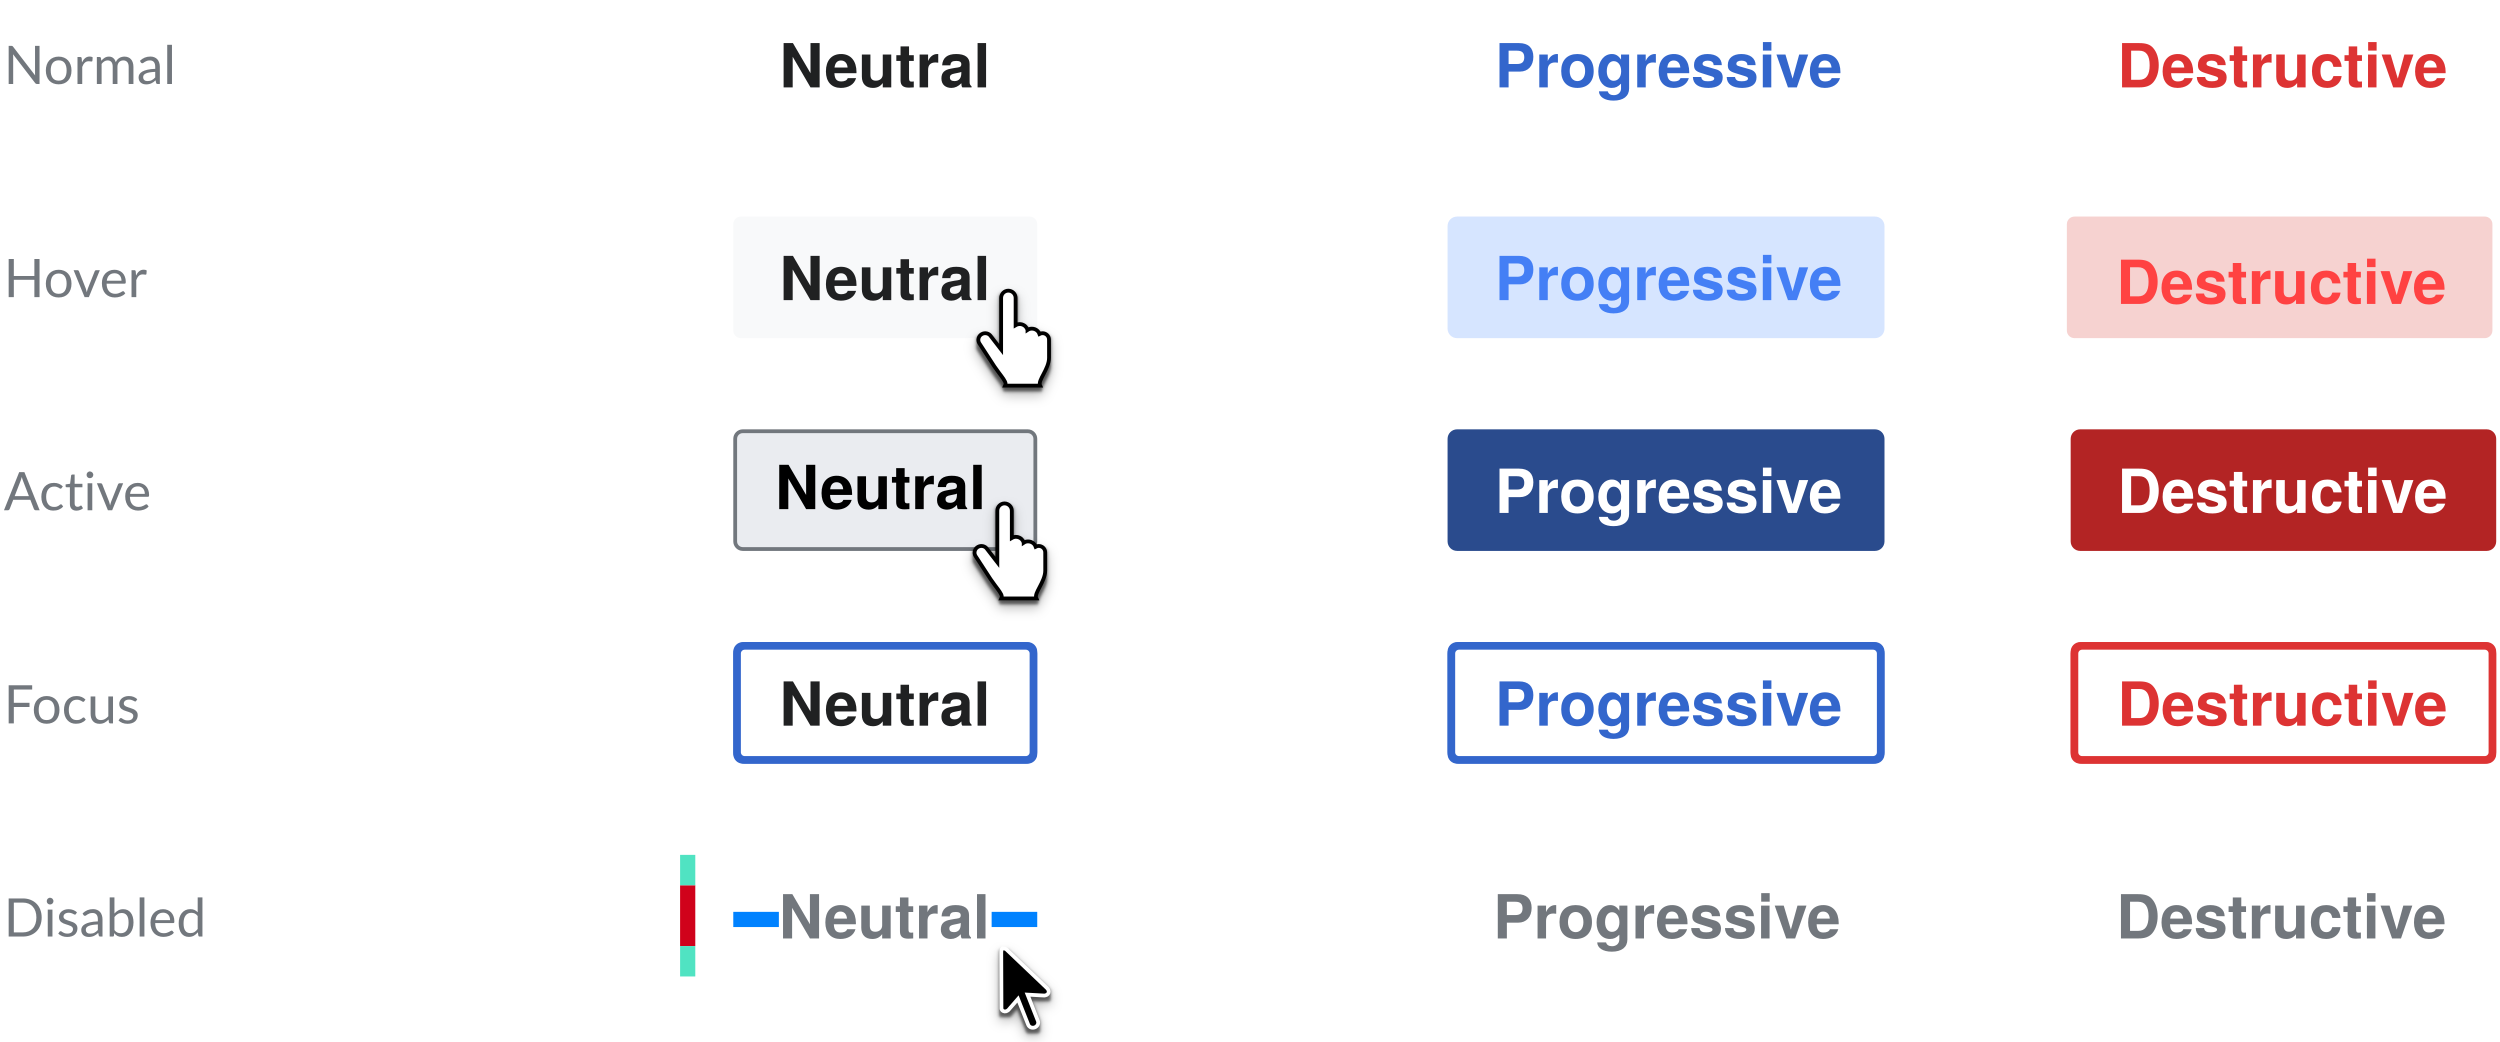
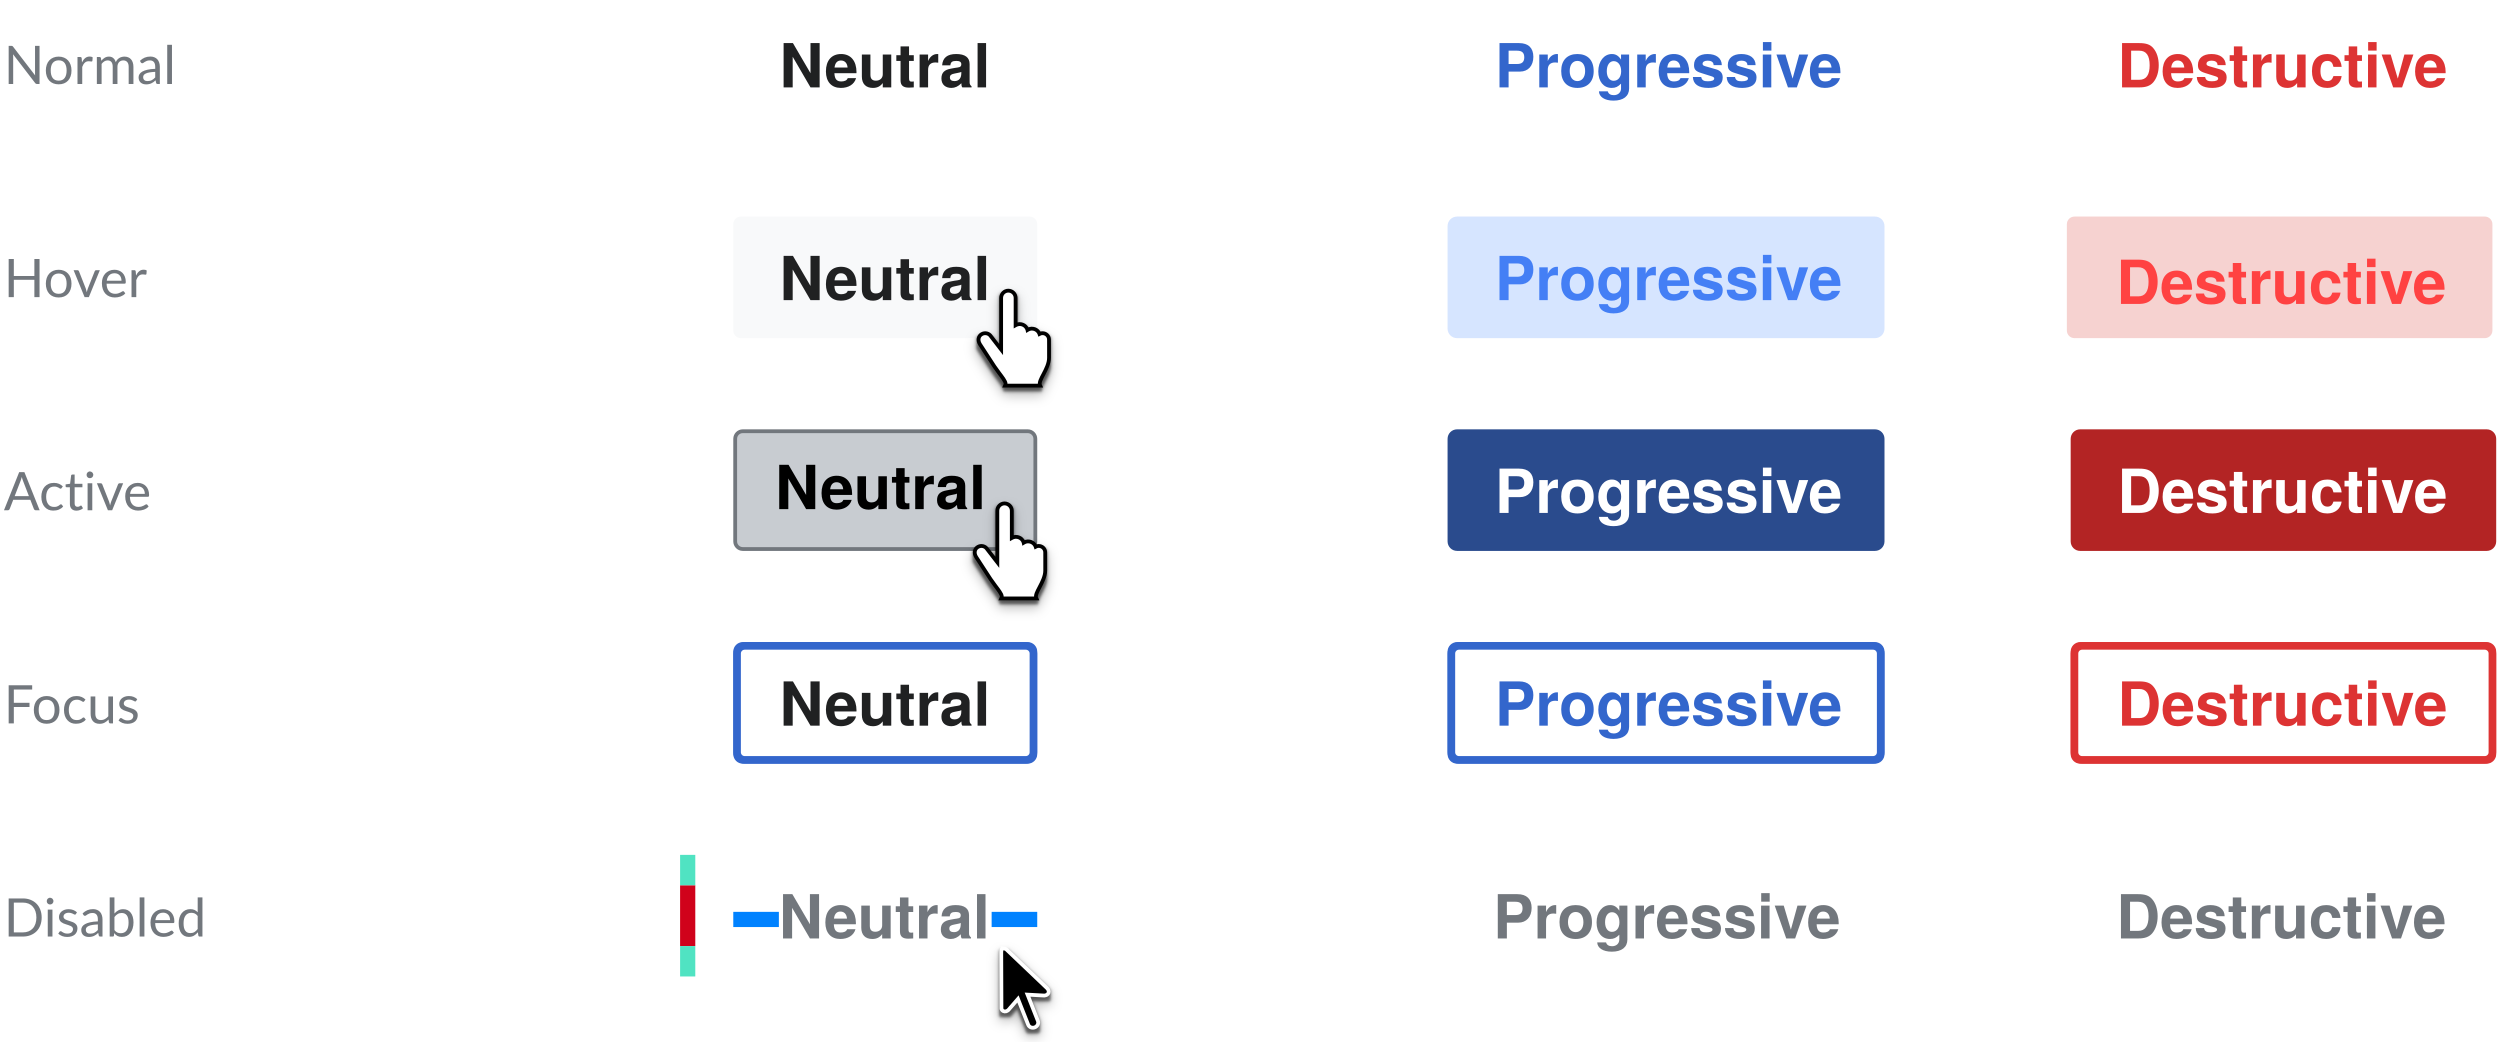
<svg xmlns="http://www.w3.org/2000/svg" xmlns:xlink="http://www.w3.org/1999/xlink" width="658" height="274" viewBox="0 0 658 274">
  <defs>
-     <filter id="filter-5" width="173.9%" height="154.2%" x="-36.9%" y="-18.8%" filterUnits="objectBoundingBox">
+     <filter id="filter-5" width="173.6%" height="154.2%" x="-36.7%" y="-18.8%" filterUnits="objectBoundingBox">
      <feMorphology in="SourceAlpha" operator="dilate" radius="1" result="shadowSpreadOuter1" />
      <feOffset dy="1" in="shadowSpreadOuter1" result="shadowOffsetOuter1" />
      <feGaussianBlur in="shadowOffsetOuter1" result="shadowBlurOuter1" stdDeviation=".5" />
      <feComposite in="shadowBlurOuter1" in2="SourceAlpha" operator="out" result="shadowBlurOuter1" />
      <feColorMatrix in="shadowBlurOuter1" result="shadowMatrixOuter1" values="0 0 0 0 0 0 0 0 0 0 0 0 0 0 0 0 0 0 0.583 0" />
      <feMorphology in="SourceAlpha" operator="dilate" radius="1" result="shadowSpreadOuter2" />
      <feOffset dy="2" in="shadowSpreadOuter2" result="shadowOffsetOuter2" />
      <feGaussianBlur in="shadowOffsetOuter2" result="shadowBlurOuter2" stdDeviation="1.5" />
      <feComposite in="shadowBlurOuter2" in2="SourceAlpha" operator="out" result="shadowBlurOuter2" />
      <feColorMatrix in="shadowBlurOuter2" result="shadowMatrixOuter2" values="0 0 0 0 0 0 0 0 0 0 0 0 0 0 0 0 0 0 0.25 0" />
      <feMerge>
        <feMergeNode in="shadowMatrixOuter1" />
        <feMergeNode in="shadowMatrixOuter2" />
      </feMerge>
    </filter>
-     <filter id="filter-7" width="173.9%" height="154.2%" x="-36.9%" y="-18.8%" filterUnits="objectBoundingBox">
+     <filter id="filter-7" width="173.6%" height="154.2%" x="-36.7%" y="-18.8%" filterUnits="objectBoundingBox">
      <feMorphology in="SourceAlpha" operator="dilate" radius="1" result="shadowSpreadOuter1" />
      <feOffset dy="1" in="shadowSpreadOuter1" result="shadowOffsetOuter1" />
      <feGaussianBlur in="shadowOffsetOuter1" result="shadowBlurOuter1" stdDeviation=".5" />
      <feComposite in="shadowBlurOuter1" in2="SourceAlpha" operator="out" result="shadowBlurOuter1" />
      <feColorMatrix in="shadowBlurOuter1" result="shadowMatrixOuter1" values="0 0 0 0 0 0 0 0 0 0 0 0 0 0 0 0 0 0 0.583 0" />
      <feMorphology in="SourceAlpha" operator="dilate" radius="1" result="shadowSpreadOuter2" />
      <feOffset dy="2" in="shadowSpreadOuter2" result="shadowOffsetOuter2" />
      <feGaussianBlur in="shadowOffsetOuter2" result="shadowBlurOuter2" stdDeviation="1.5" />
      <feComposite in="shadowBlurOuter2" in2="SourceAlpha" operator="out" result="shadowBlurOuter2" />
      <feColorMatrix in="shadowBlurOuter2" result="shadowMatrixOuter2" values="0 0 0 0 0 0 0 0 0 0 0 0 0 0 0 0 0 0 0.25 0" />
      <feMerge>
        <feMergeNode in="shadowMatrixOuter1" />
        <feMergeNode in="shadowMatrixOuter2" />
      </feMerge>
    </filter>
    <filter id="filter-9" width="212.6%" height="165%" x="-56.2%" y="-22.5%" filterUnits="objectBoundingBox">
      <feMorphology in="SourceAlpha" operator="dilate" radius="1" result="shadowSpreadOuter1" />
      <feOffset dy="1" in="shadowSpreadOuter1" result="shadowOffsetOuter1" />
      <feGaussianBlur in="shadowOffsetOuter1" result="shadowBlurOuter1" stdDeviation=".5" />
      <feComposite in="shadowBlurOuter1" in2="SourceAlpha" operator="out" result="shadowBlurOuter1" />
      <feColorMatrix in="shadowBlurOuter1" result="shadowMatrixOuter1" values="0 0 0 0 0 0 0 0 0 0 0 0 0 0 0 0 0 0 0.583 0" />
      <feMorphology in="SourceAlpha" operator="dilate" radius="1" result="shadowSpreadOuter2" />
      <feOffset dy="2" in="shadowSpreadOuter2" result="shadowOffsetOuter2" />
      <feGaussianBlur in="shadowOffsetOuter2" result="shadowBlurOuter2" stdDeviation="1.5" />
      <feComposite in="shadowBlurOuter2" in2="SourceAlpha" operator="out" result="shadowBlurOuter2" />
      <feColorMatrix in="shadowBlurOuter2" result="shadowMatrixOuter2" values="0 0 0 0 0 0 0 0 0 0 0 0 0 0 0 0 0 0 0.25 0" />
      <feMerge>
        <feMergeNode in="shadowMatrixOuter1" />
        <feMergeNode in="shadowMatrixOuter2" />
      </feMerge>
    </filter>
    <rect id="path-1" width="115" height="32" x="202" y="162" rx="2" />
    <rect id="path-2" width="112" height="32" x="366" y="162" rx="2" />
    <rect id="path-3" width="80" height="32" x="14" y="162" rx="2" />
    <path id="path-4" d="M17.595 12.379a1.19 1.19 0 00-1.197-1.183 1.19 1.19 0 00-1.196 1.179v-.826c0-.857-.719-1.551-1.606-1.551-.886 0-1.592.694-1.592 1.55V10.35c0-.856-.728-1.55-1.611-1.55s-1.586.694-1.586 1.55V1.425C8.807.638 8.168 0 7.397 0c-.772 0-1.398.638-1.398 1.425v15.038l-3.603-4.659c-.346-.586-1.126-.779-1.742-.431-.617.348-.836 1.105-.49 1.691 0 0 2.817 4.369 3.967 6.093C5.281 20.882 7.17 23.01 7.17 24h7.989c0-1.672 2.443-4.283 2.443-6.798v-3.24l-.006-1.583z" />
    <path id="path-6" d="M17.595 12.379a1.19 1.19 0 00-1.197-1.183 1.19 1.19 0 00-1.196 1.179v-.826c0-.857-.719-1.551-1.606-1.551-.886 0-1.592.694-1.592 1.55V10.35c0-.856-.728-1.55-1.611-1.55s-1.586.694-1.586 1.55V1.425C8.807.638 8.168 0 7.397 0c-.772 0-1.398.638-1.398 1.425v15.038l-3.603-4.659c-.346-.586-1.126-.779-1.742-.431-.617.348-.836 1.105-.49 1.691 0 0 2.817 4.369 3.967 6.093C5.281 20.882 7.17 23.01 7.17 24h7.989c0-1.672 2.443-4.283 2.443-6.798v-3.24l-.006-1.583z" />
    <path id="path-8" d="M6.132 11.269l4.71.26c.72-.08.899-.568.397-1.085L.592.3C.09-.216.027-.049.026.671L0 14.984c-.001.72.467.947 1.04.505l2.742-3.272c.095-.074.208-.146.327-.218l2.97 7.517c.165.41.664.595 1.113.413.449-.18.68-.66.514-1.07l-2.972-7.518.398-.073z" />
  </defs>
  <g id="Artboard-page" fill="none" fill-rule="evenodd" stroke="none" stroke-width="1">
    <g id="WikimediaUI-components_overview" transform="translate(-1746 -255)">
-       <path fill="#FFF" d="M0 0h14100v3264H0z" />
+       <path fill="#FFF" d="M0 0h14910v4217H0z" />
      <g id="QUIET-BUTTONS" transform="translate(1746 143)">
        <g id="Quiet-Buttons-X" transform="translate(1 119)">
          <g id="Text" transform="translate(178)">
            <g id="BG" stroke-linejoin="square">
              <rect width="113" height="30" x="203" y="163" stroke="#FFF" stroke-width="2" rx="2" />
              <rect width="113" height="30" x="203" y="163" stroke="#36C" stroke-width="2" rx="2" />
              <rect width="114" height="31" x="202.5" y="162.5" stroke="#36C" rx="2" />
            </g>
            <text id="Label" fill="#36C" font-family="HelveticaNeue-Bold, Helvetica Neue, sans-serif" font-size="16" font-weight="bold">
              <tspan x="214.452" y="184">Progressive</tspan>
            </text>
            <g id="BG" stroke-linejoin="square">
              <rect width="110" height="30" x="367" y="163" stroke="#FFF" stroke-width="2" rx="2" />
              <rect width="110" height="30" x="367" y="163" stroke="#D33" stroke-width="2" rx="2" />
              <rect width="111" height="31" x="366.5" y="162.5" stroke="#D33" rx="2" />
            </g>
            <text id="Label" fill="#D33" font-family="HelveticaNeue-Bold, Helvetica Neue, sans-serif" font-size="16" font-weight="bold">
              <tspan x="378.288" y="184">Destructive</tspan>
            </text>
            <rect id="BG" width="114" height="31" x="202.5" y="106.5" fill="#2A4B8D" stroke="#2A4B8D" rx="2" />
            <text id="Label" fill="#FFF" font-family="HelveticaNeue-Bold, Helvetica Neue, sans-serif" font-size="16" font-weight="bold">
              <tspan x="214.452" y="128">Progressive</tspan>
            </text>
            <rect id="BG" width="111" height="31" x="366.5" y="106.5" fill="#B32424" stroke="#B32424" rx="2" />
            <text id="Label" fill="#FFF" font-family="HelveticaNeue-Bold, Helvetica Neue, sans-serif" font-size="16" font-weight="bold">
              <tspan x="378.288" y="128">Destructive</tspan>
            </text>
            <rect id="BG" width="114" height="31" x="202.5" y="50.5" fill="#347BFF" stroke="#347BFF" opacity=".2" rx="2" />
            <text id="Label" fill="#447FF5" font-family="HelveticaNeue-Bold, Helvetica Neue, sans-serif" font-size="16" font-weight="bold">
              <tspan x="214.452" y="72">Progressive</tspan>
            </text>
            <rect id="BG" width="112" height="32" x="365" y="50" fill="#D11D13" opacity=".2" rx="2" />
            <text id="Label" fill="#FF4242" font-family="HelveticaNeue-Bold, Helvetica Neue, sans-serif" font-size="16" font-weight="bold">
              <tspan x="378" y="73">Destructive</tspan>
            </text>
            <text id="Label" fill="#36C" font-family="HelveticaNeue-Bold, Helvetica Neue, sans-serif" font-size="16" font-weight="bold">
              <tspan x="214.452" y="16">Progressive</tspan>
            </text>
            <text id="Label" fill="#D33" font-family="HelveticaNeue-Bold, Helvetica Neue, sans-serif" font-size="16" font-weight="bold">
              <tspan x="378.288" y="16">Destructive</tspan>
            </text>
            <text id="Label" fill="#72777D" font-family="HelveticaNeue-Bold, Helvetica Neue, sans-serif" font-size="16" font-weight="bold">
              <tspan x="214" y="240">Progressive</tspan>
            </text>
            <text id="Label" fill="#72777D" font-family="HelveticaNeue-Bold, Helvetica Neue, sans-serif" font-size="16" font-weight="bold">
              <tspan x="378" y="240">Destructive</tspan>
            </text>
            <text id="Label" fill="#72777D" font-family="HelveticaNeue-Bold, Helvetica Neue, sans-serif" font-size="16" font-weight="bold">
              <tspan x="26" y="240">Neutral</tspan>
            </text>
            <text id="Label" fill="#202122" font-family="HelveticaNeue-Bold, Helvetica Neue, sans-serif" font-size="16" font-weight="bold">
              <tspan x="26.152" y="16">Neutral</tspan>
            </text>
            <rect id="BG" width="80" height="32" x="14" y="50" fill="#F8F9FA" rx="2" />
            <text id="Label" fill="#202122" font-family="HelveticaNeue-Bold, Helvetica Neue, sans-serif" font-size="16" font-weight="bold">
              <tspan x="26.152" y="72">Neutral</tspan>
            </text>
-             <rect id="BG" width="79" height="31" x="14.5" y="106.5" fill="#EAECF0" stroke="#72777D" rx="2" />
+             <rect id="BG" width="79" height="31" x="14.5" y="106.5" fill="#C8CCD1" stroke="#72777D" rx="2" />
            <text id="Label" fill="#000" font-family="HelveticaNeue-Bold, Helvetica Neue, sans-serif" font-size="16" font-weight="bold">
              <tspan x="25" y="127">Neutral</tspan>
            </text>
            <g id="BG" stroke="#36C" stroke-linejoin="square">
              <rect width="78" height="30" x="15" y="163" stroke-width="2" rx="2" />
              <rect width="79" height="31" x="14.5" y="162.5" rx="2" />
            </g>
            <text id="Label" fill="#202122" font-family="HelveticaNeue-Bold, Helvetica Neue, sans-serif" font-size="16" font-weight="bold">
              <tspan x="26.152" y="184">Neutral</tspan>
            </text>
-             <g id="_Spec-/-16-sp-(1-em)-+-2-*-8-sp-(0.5-em)" stroke-width="4" transform="rotate(-90 125 125)">
-               <g id="_Spec-/-16-sp-(1-em)" stroke="#D0021B" transform="translate(8)">
-                 <path id="16-sp-(1-em)" d="M0 2h16" />
-               </g>
-               <g id="_Spec-/-8-sp-(0.5-em)" stroke="#50E3C2" transform="translate(0 1)">
-                 <path id="8-sp-(0.5-em)" d="M0 1h8" />
-               </g>
-               <g id="_Spec-/-8-sp-(0.5-em)" stroke="#50E3C2" transform="translate(24)">
-                 <path id="8-sp-(0.5-em)" d="M0 2h8" />
+             <g id="Group" stroke-width="4" transform="translate(-14 232)">
+               <g id="_Spec-/-16-sp-(1-em)-+-2-*-8-sp-(0.5-em)" transform="rotate(-90 16 2)">
+                 <path id="16-sp-(1-em)" stroke="#D0021B" d="M0 2h16" transform="translate(8)" />
+                 <g id="_Spec-/-8-sp-(0.5-em)" stroke="#50E3C2" transform="translate(0 1)">
+                   <path id="8-sp-(0.5-em)" d="M0 1h8" />
+                 </g>
+                 <path id="8-sp-(0.5-em)" stroke="#50E3C2" d="M0 2h8" transform="translate(24)" />
              </g>
            </g>
-             <g id="_Spec-/-12-sp-(0.75-em)" stroke="#0082FF" stroke-width="4" transform="translate(82 234.5)">
+             <g id="Group" stroke="#0082FF" stroke-width="4" transform="translate(82 234.5)">
              <path id=".75em" d="M0 .5h12" />
            </g>
-             <g id="_Spec-/-12-sp-(0.75-em)" stroke="#0082FF" stroke-width="4" transform="translate(14 234.5)">
+             <g id="Group" stroke="#0082FF" stroke-width="4" transform="translate(14 234.5)">
              <path id=".75em" d="M0 .5h12" />
            </g>
          </g>
-           <g id="Cursor-/-Pointer" transform="translate(257 70)">
-             <g id="Cursor-Pointer">
-               <use fill="#000" filter="url(#filter-5)" xlink:href="#path-4" />
-               <path fill="#FFF" stroke="#000" d="M12.439 9.845a2.038 2.038 0 00-.561-.95 2.138 2.138 0 00-2.571-.298V1.425A1.925 1.925 0 007.397-.5c-.526 0-1.002.216-1.346.567-.34.348-.552.828-.552 1.358V15l-2.69-3.478a1.729 1.729 0 00-1.063-.768 1.83 1.83 0 00-1.338.184 1.778 1.778 0 00-.84 1.053c-.126.435-.08.912.176 1.345 0 0 2.82 4.373 3.971 6.1.345.517.755 1.07 1.161 1.617.868 1.17 1.793 2.306 1.793 2.948 0 .144-.047.312-.128.5h9.221c-.352-.755.25-1.803.875-2.996.704-1.343 1.464-2.841 1.464-4.302v-3.24l-.006-1.585c0-.464-.19-.885-.499-1.19a1.7 1.7 0 00-1.198-.491 1.7 1.7 0 00-.805.201 2.043 2.043 0 00-.514-.805 2.127 2.127 0 00-1.483-.594c-.43 0-.826.124-1.157.347z" />
-             </g>
+           <g id="Cursor-Pointer" transform="translate(257 70)">
+             <use fill="#000" filter="url(#filter-5)" xlink:href="#path-4" />
+             <path fill="#FFF" stroke="#000" d="M7.396-.5a1.925 1.925 0 011.91 1.925h0v7.173l.035-.02a2.1 2.1 0 01.862-.27l.19-.009c.577 0 1.103.229 1.485.596.258.249.45.56.55.909l.009.042.137-.084c.252-.142.535-.23.838-.257l.184-.007c.58 0 1.104.228 1.483.594.214.207.383.459.49.738l.022.068a1.7 1.7 0 01.634-.193l.173-.009a1.7 1.7 0 011.198.49c.309.306.5.727.5 1.19h0l.005 1.587v3.239c0 1.46-.76 2.96-1.464 4.302-.625 1.193-1.227 2.241-.875 2.996h0-9.221c.081-.188.128-.356.128-.5 0-.642-.925-1.779-1.793-2.948-.406-.548-.816-1.1-1.162-1.619A729.053 729.053 0 01-.072 13.62c-.337-.553-.425-1.061-.359-1.49.08-.514.38-.934.839-1.193a1.83 1.83 0 011.338-.184c.433.107.819.372 1.063.768h0l2.69 3.478V1.425c0-.53.211-1.01.552-1.358.344-.35.82-.567 1.345-.567z" />
          </g>
-           <g id="Cursor-/-Pointer" transform="translate(256 126)">
-             <g id="Cursor-Pointer">
-               <use fill="#000" filter="url(#filter-7)" xlink:href="#path-6" />
-               <path fill="#FFF" stroke="#000" d="M12.439 9.845a2.038 2.038 0 00-.561-.95 2.138 2.138 0 00-2.571-.298V1.425A1.925 1.925 0 007.397-.5c-.526 0-1.002.216-1.346.567-.34.348-.552.828-.552 1.358V15l-2.69-3.478a1.729 1.729 0 00-1.063-.768 1.83 1.83 0 00-1.338.184 1.778 1.778 0 00-.84 1.053c-.126.435-.08.912.176 1.345 0 0 2.82 4.373 3.971 6.1.345.517.755 1.07 1.161 1.617.868 1.17 1.793 2.306 1.793 2.948 0 .144-.047.312-.128.5h9.221c-.352-.755.25-1.803.875-2.996.704-1.343 1.464-2.841 1.464-4.302v-3.24l-.006-1.585c0-.464-.19-.885-.499-1.19a1.7 1.7 0 00-1.198-.491 1.7 1.7 0 00-.805.201 2.043 2.043 0 00-.514-.805 2.127 2.127 0 00-1.483-.594c-.43 0-.826.124-1.157.347z" />
-             </g>
+           <g id="Cursor-Pointer" transform="translate(256 126)">
+             <use fill="#000" filter="url(#filter-7)" xlink:href="#path-6" />
+             <path fill="#FFF" stroke="#000" d="M7.396-.5a1.925 1.925 0 011.91 1.925h0v7.173l.035-.02a2.1 2.1 0 01.862-.27l.19-.009c.577 0 1.103.229 1.485.596.258.249.45.56.55.909l.009.042.137-.084c.252-.142.535-.23.838-.257l.184-.007c.58 0 1.104.228 1.483.594.214.207.383.459.49.738l.022.068a1.7 1.7 0 01.634-.193l.173-.009a1.7 1.7 0 011.198.49c.309.306.5.727.5 1.19h0l.005 1.587v3.239c0 1.46-.76 2.96-1.464 4.302-.625 1.193-1.227 2.241-.875 2.996h0-9.221c.081-.188.128-.356.128-.5 0-.642-.925-1.779-1.793-2.948-.406-.548-.816-1.1-1.162-1.619A729.053 729.053 0 01-.072 13.62c-.337-.553-.425-1.061-.359-1.49.08-.514.38-.934.839-1.193a1.83 1.83 0 011.338-.184c.433.107.819.372 1.063.768h0l2.69 3.478V1.425c0-.53.211-1.01.552-1.358.344-.35.82-.567 1.345-.567z" />
          </g>
-           <g id="Cursor-/-!default" transform="translate(263 243)">
-             <g id="Cursor" fill="#000">
-               <use filter="url(#filter-9)" xlink:href="#path-8" />
-               <path stroke="#FFF" d="M3.936 12.924L6.614 19.7c.137.34.408.59.741.713.31.116.677.12 1.025-.02.346-.14.606-.398.75-.697a1.26 1.26 0 00.039-1.024l-2.72-6.886 4.404.244a1.63 1.63 0 00.67-.195.977.977 0 00.445-.514.97.97 0 00-.011-.68 1.584 1.584 0 00-.366-.554L.944-.054C.787-.214.66-.32-.142-.404c-.143.092-.331.348-.332 1.073l.053 14.847c.103.304.287.5.507.607a.98.98 0 00.678.06c.191-.048.405-.153.627-.333l2.545-2.926z" />
-             </g>
+           <g id="Cursor" fill="#000" transform="translate(263 243)">
+             <use filter="url(#filter-9)" xlink:href="#path-8" />
+             <path stroke="#FFF" d="M-.142-.405c.803.085.93.19 1.086.35h0L11.59 10.089c.184.19.301.379.366.553a.97.97 0 01.011.681.977.977 0 01-.446.514c-.168.097-.39.17-.669.195h0l-4.405-.244 2.721 6.886c.12.295.118.613.012.902l-.051.122a1.416 1.416 0 01-.75.696c-.348.141-.714.137-1.025.021a1.261 1.261 0 01-.741-.713h0l-2.679-6.778-2.544 2.927c-.177.144-.35.24-.51.297l-.117.036a.977.977 0 01-.678-.06c-.22-.107-.404-.303-.507-.607h0L-.474.67c0-.725.19-.98.332-1.074z" />
          </g>
          <text id="State-Description" fill="#72777D" font-family="Lato-Regular, Lato, sans-serif" font-size="14" font-weight="normal">
            <tspan x="0" y="15.1">Normal</tspan>
            <tspan x="0" y="71.2">Hover</tspan>
            <tspan x="0" y="127.3">Active</tspan>
            <tspan x="0" y="183.4">Focus</tspan>
            <tspan x="0" y="239.5">Disabled</tspan>
          </text>
        </g>
      </g>
    </g>
  </g>
</svg>
